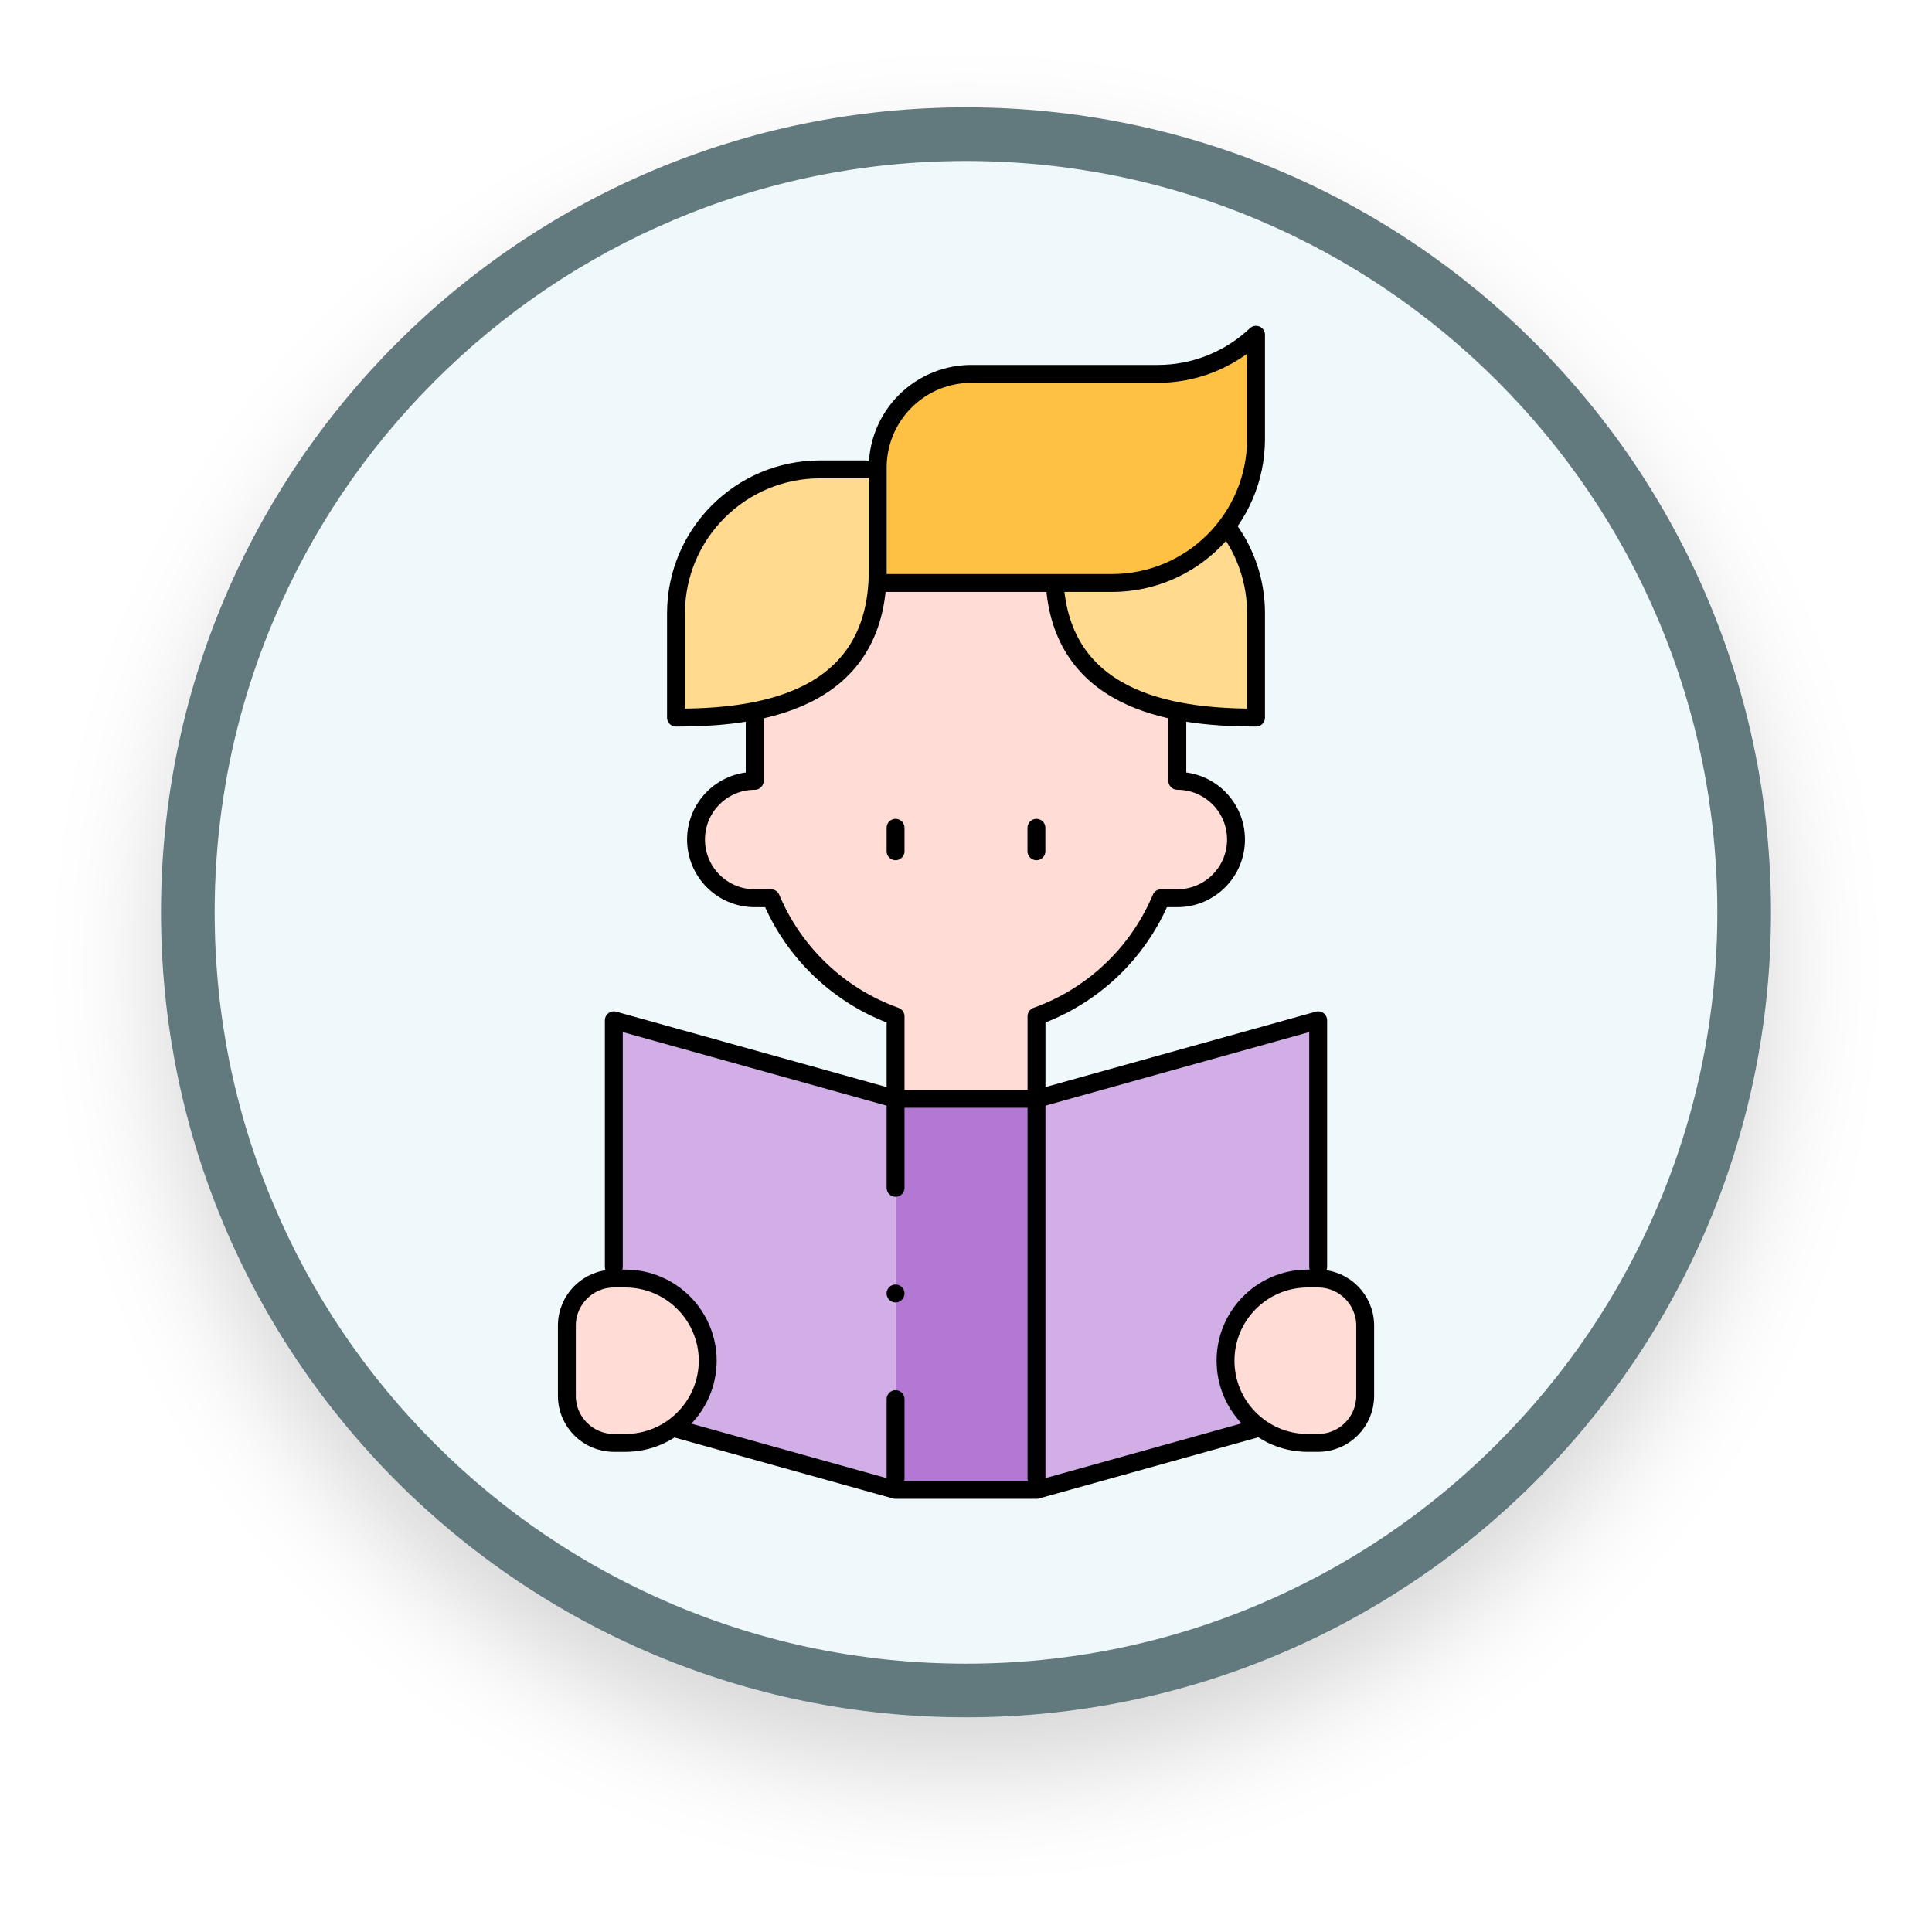
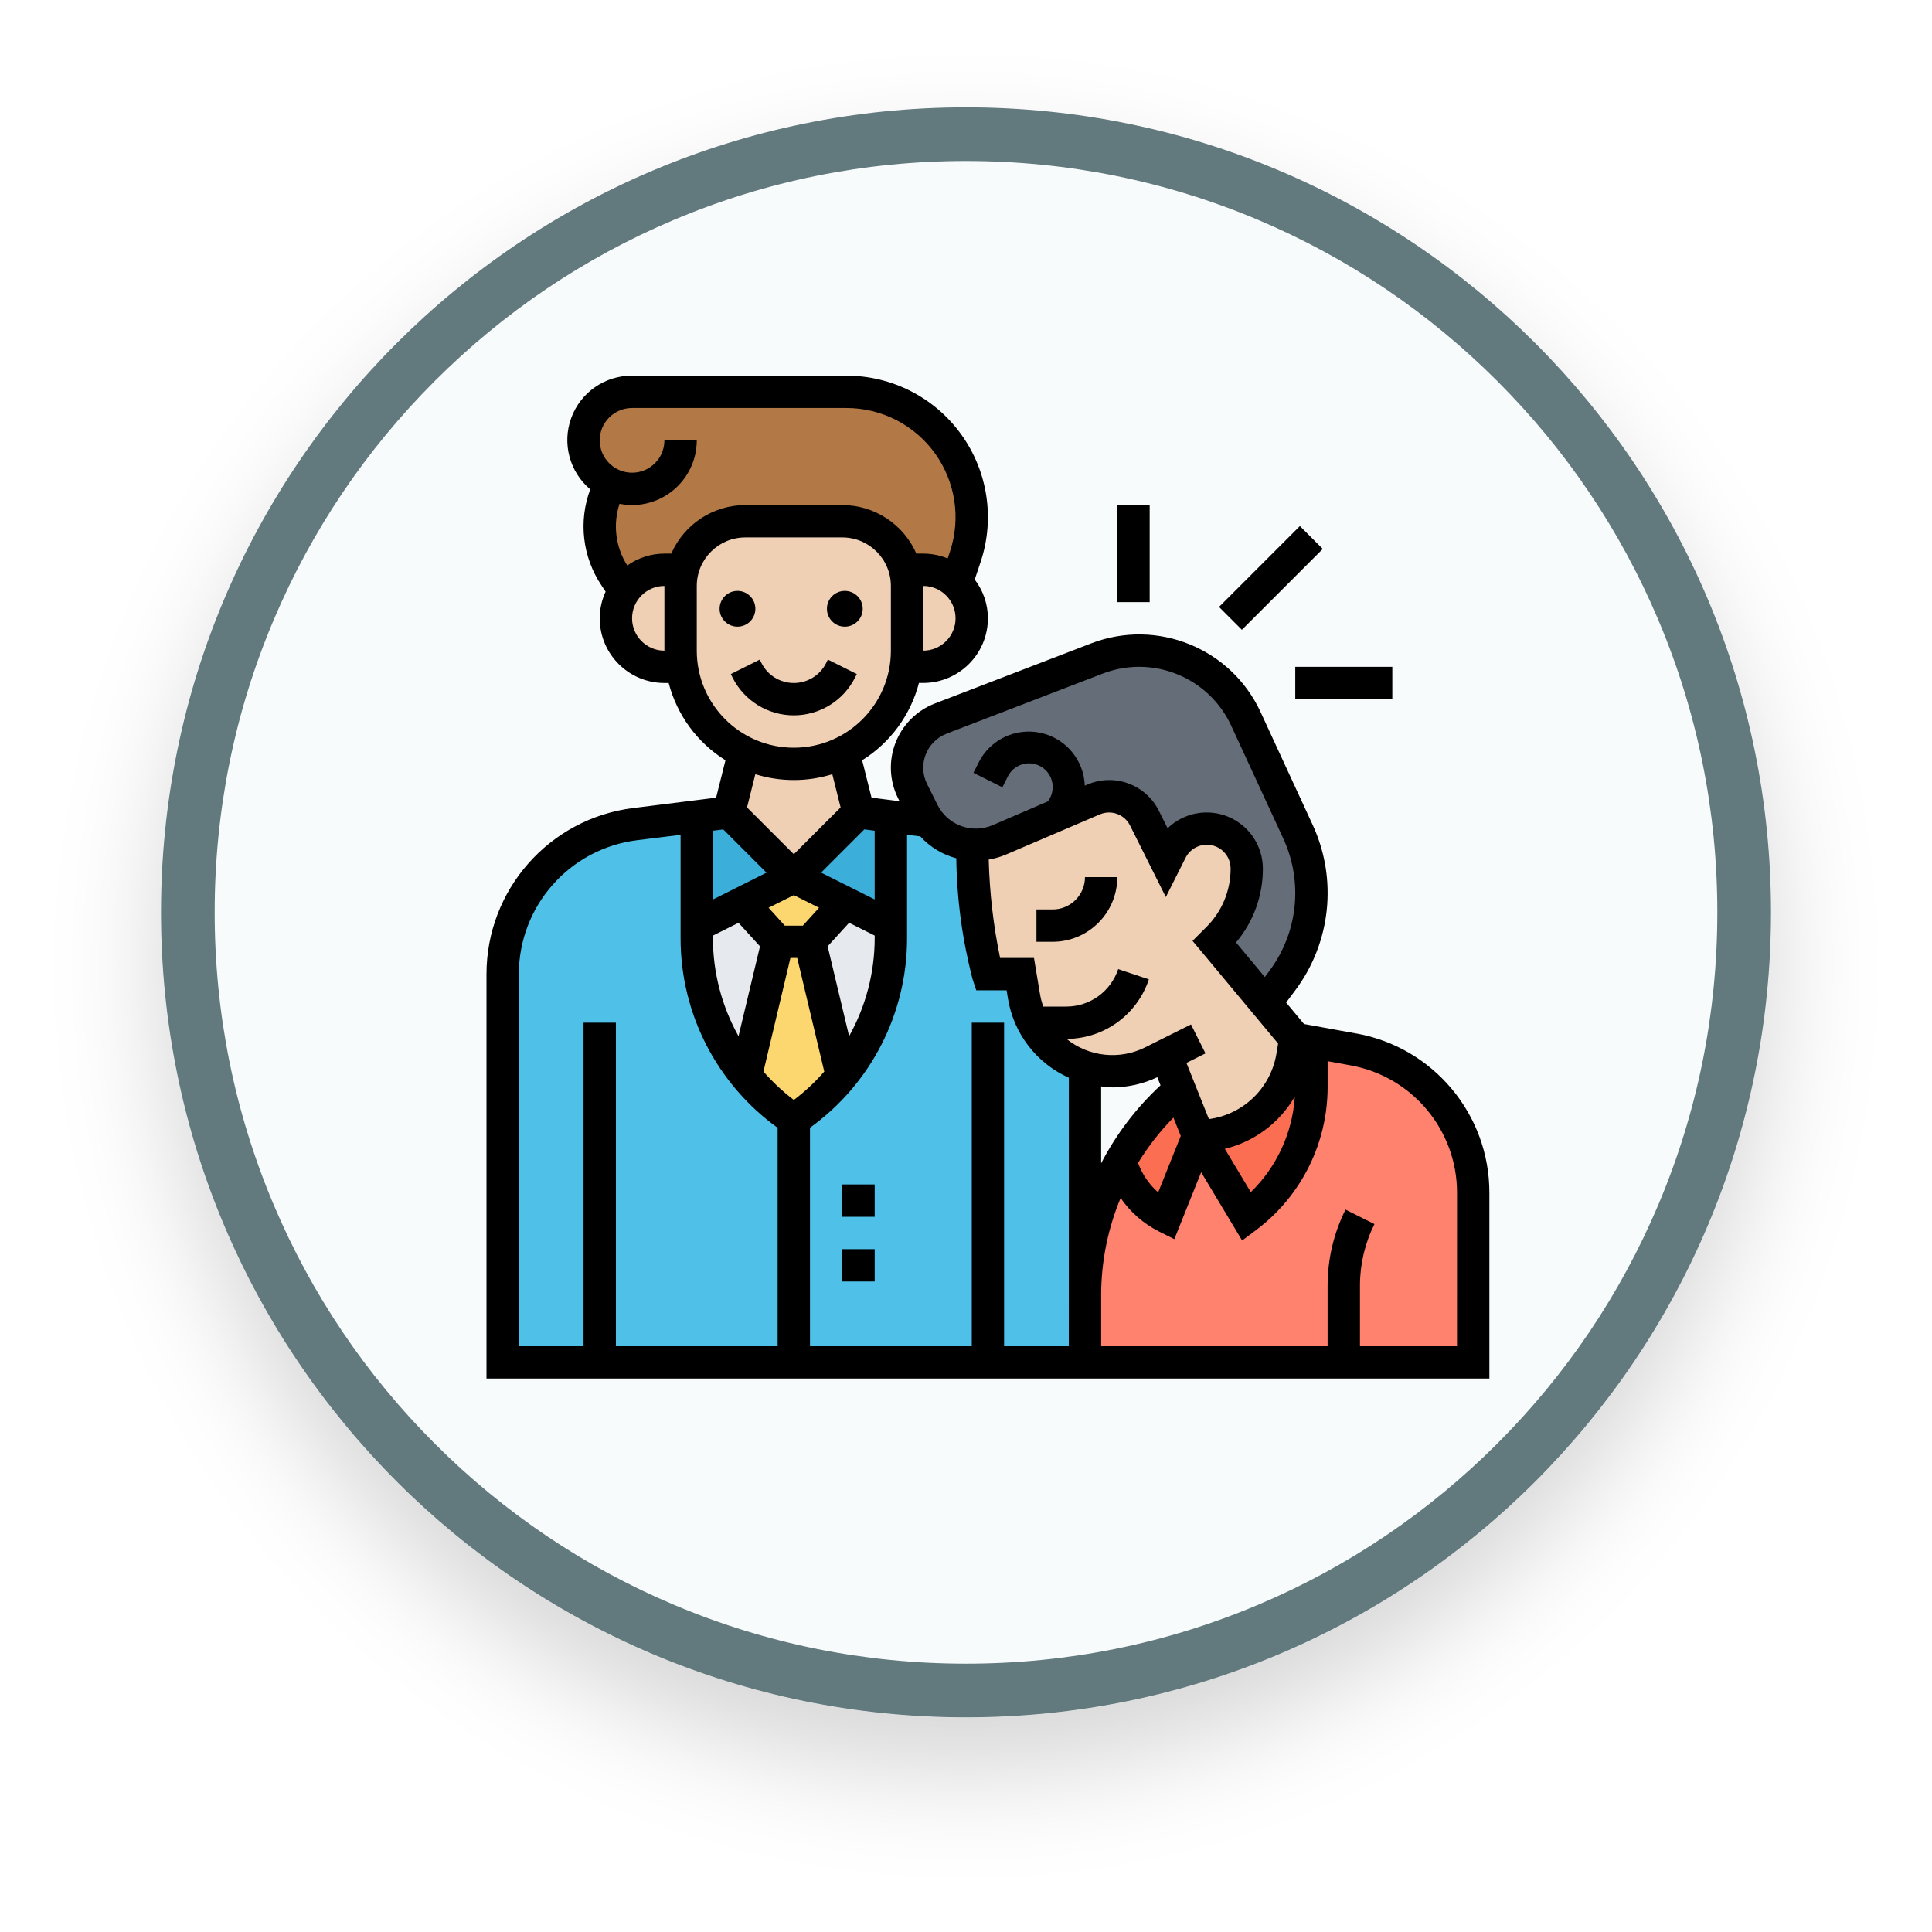
<svg xmlns="http://www.w3.org/2000/svg" width="108" height="108" viewBox="0 0 108 108">
  <defs>
-     <filter id="Path_904820" x="0" y="0" width="108" height="108" filterUnits="userSpaceOnUse">
+     <filter id="Path_982547" x="0" y="0" width="108" height="108" filterUnits="userSpaceOnUse">
      <feOffset dy="3" input="SourceAlpha" />
      <feGaussianBlur stdDeviation="3" result="blur" />
      <feFlood flood-opacity="0.161" />
      <feComposite operator="in" in2="blur" />
      <feComposite in="SourceGraphic" />
    </filter>
  </defs>
-   <g id="Group_1203554" data-name="Group 1203554" transform="translate(-622.216 -318.871)">
-     <g id="Group_1203121" data-name="Group 1203121">
-       <g id="Group_1202635" data-name="Group 1202635" transform="translate(631.216 324.871)">
-         <g id="Group_1173585" data-name="Group 1173585" transform="translate(0 0)">
-           <g id="Group_1173428" data-name="Group 1173428">
-             <g id="Group_1171958" data-name="Group 1171958">
-               <g id="Group_1167341" data-name="Group 1167341">
-                 <g id="Group_1166792" data-name="Group 1166792">
-                   <g transform="matrix(1, 0, 0, 1, -9, -6)" filter="url(#Path_904820)">
-                     <g id="Path_904820-2" data-name="Path 904820" transform="translate(9 6)" fill="#eff8fa">
+   <g id="Group_1203974" data-name="Group 1203974" transform="translate(-823 -1955.468)">
+     <g id="Group_1203859" data-name="Group 1203859">
+       <g id="Group_1203627" data-name="Group 1203627" transform="translate(618.5 905.468)">
+         <g id="Group_1178314" data-name="Group 1178314" transform="translate(213.5 1056)">
+           <g id="Group_1173988" data-name="Group 1173988">
+             <g id="Group_1172010" data-name="Group 1172010">
+               <g id="Group_1171046" data-name="Group 1171046">
+                 <g id="Group_1148525" data-name="Group 1148525">
+                   <g transform="matrix(1, 0, 0, 1, -9, -6)" filter="url(#Path_982547)">
+                     <g id="Path_982547-2" data-name="Path 982547" transform="translate(9 6)" fill="#f7fbfc">
                      <path d="M 45 88.5 C 39.127 88.5 33.43 87.35 28.068 85.082 C 22.889 82.891 18.236 79.755 14.241 75.759 C 10.245 71.764 7.109 67.111 4.918 61.932 C 2.65 56.57 1.5 50.873 1.5 45 C 1.5 39.127 2.65 33.43 4.918 28.068 C 7.109 22.889 10.245 18.236 14.241 14.241 C 18.236 10.245 22.889 7.109 28.068 4.918 C 33.43 2.65 39.127 1.5 45 1.5 C 50.873 1.5 56.57 2.65 61.932 4.918 C 67.111 7.109 71.764 10.245 75.759 14.241 C 79.755 18.236 82.891 22.889 85.082 28.068 C 87.35 33.43 88.5 39.127 88.5 45 C 88.5 50.873 87.35 56.57 85.082 61.932 C 82.891 67.111 79.755 71.764 75.759 75.759 C 71.764 79.755 67.111 82.891 61.932 85.082 C 56.57 87.35 50.873 88.5 45 88.5 Z" stroke="none" />
-                       <path d="M 45 3 C 39.329 3 33.829 4.11 28.653 6.299 C 23.652 8.415 19.16 11.443 15.302 15.302 C 11.443 19.16 8.415 23.652 6.299 28.653 C 4.11 33.829 3 39.329 3 45 C 3 50.671 4.11 56.171 6.299 61.347 C 8.415 66.348 11.443 70.84 15.302 74.698 C 19.16 78.557 23.652 81.585 28.653 83.701 C 33.829 85.89 39.329 87 45 87 C 50.671 87 56.171 85.89 61.347 83.701 C 66.348 81.585 70.84 78.557 74.698 74.698 C 78.557 70.84 81.585 66.348 83.701 61.347 C 85.89 56.171 87 50.671 87 45 C 87 39.329 85.89 33.829 83.701 28.653 C 81.585 23.652 78.557 19.16 74.698 15.302 C 70.84 11.443 66.348 8.415 61.347 6.299 C 56.171 4.11 50.671 3 45 3 M 45 -7.62939453125e-06 C 69.853 -7.62939453125e-06 90 20.147 90 45 C 90 69.853 69.853 90 45 90 C 20.147 90 0 69.853 0 45 C 0 20.147 20.147 -7.62939453125e-06 45 -7.62939453125e-06 Z" stroke="none" fill="#62797e" />
+                       <path d="M 45 3 C 39.329 3 33.829 4.11 28.653 6.299 C 23.652 8.415 19.16 11.443 15.302 15.302 C 11.443 19.16 8.415 23.652 6.299 28.653 C 4.11 33.829 3 39.329 3 45 C 3 50.671 4.11 56.171 6.299 61.347 C 8.415 66.348 11.443 70.84 15.302 74.698 C 19.16 78.557 23.652 81.585 28.653 83.701 C 33.829 85.89 39.329 87 45 87 C 50.671 87 56.171 85.89 61.347 83.701 C 66.348 81.585 70.84 78.557 74.698 74.698 C 78.557 70.84 81.585 66.348 83.701 61.347 C 85.89 56.171 87 50.671 87 45 C 87 39.329 85.89 33.829 83.701 28.653 C 81.585 23.652 78.557 19.16 74.698 15.302 C 70.84 11.443 66.348 8.415 61.347 6.299 C 56.171 4.11 50.671 3 45 3 M 45 0 C 69.853 0 90 20.147 90 45 C 90 69.853 69.853 90 45 90 C 20.147 90 0 69.853 0 45 C 0 20.147 20.147 0 45 0 Z" stroke="none" fill="#62797e" />
                    </g>
                  </g>
                </g>
              </g>
            </g>
          </g>
        </g>
      </g>
-       <g id="read_8357022" transform="translate(567.904 327.584)">
-         <g id="Group_1203119" data-name="Group 1203119" transform="translate(86 10)">
-           <g id="Group_1203118" data-name="Group 1203118" transform="translate(0 38.324)">
-             <rect id="Rectangle_416944" data-name="Rectangle 416944" width="7.875" height="21.857" transform="translate(18.374 4.392)" fill="#b278d3" />
-             <path id="Path_1043749" data-name="Path 1043749" d="M93.875,416.6A4.607,4.607,0,0,0,89.281,412h-.656A2.633,2.633,0,0,0,86,414.627v3.937a2.633,2.633,0,0,0,2.625,2.625h.656A4.607,4.607,0,0,0,93.875,416.6Z" transform="translate(-86 -397.565)" fill="#ffdcd5" fill-rule="evenodd" />
-             <path id="Path_1043750" data-name="Path 1043750" d="M370.6,412a4.594,4.594,0,1,0,0,9.187h.656a2.633,2.633,0,0,0,2.625-2.625v-3.937A2.633,2.633,0,0,0,371.252,412Z" transform="translate(-329.253 -397.565)" fill="#ffdcd5" fill-rule="evenodd" />
-             <path id="Path_1043751" data-name="Path 1043751" d="M121.749,328.251V306.394l-13.124-3.66L106,302v14.437h.656a4.59,4.59,0,0,1,2.646,8.343l.156.042Z" transform="translate(-103.375 -302.002)" fill="#d1aee5" fill-rule="evenodd" />
-             <path id="Path_1043752" data-name="Path 1043752" d="M286,306.394v21.857l12.333-3.44.113-.03a4.59,4.59,0,0,1,2.647-8.342h.656V302l-2.625.732Z" transform="translate(-259.753 -302.002)" fill="#d1aee5" fill-rule="evenodd" />
+       <g id="respect_2464196" transform="translate(849.195 1975.468)">
+         <g id="Group_1203857" data-name="Group 1203857" transform="translate(1.904 1.904)">
+           <g id="Group_1203840" data-name="Group 1203840" transform="translate(0 23.736)">
+             <path id="Path_1044935" data-name="Path 1044935" d="M31.64,39.779h-.009a5.049,5.049,0,0,1-.488-1.474l-.208-1.239H29.127a30.069,30.069,0,0,1-.886-7.243v-.009a3.239,3.239,0,0,1-2.423-1.3L23.7,28.25v6.818a12.182,12.182,0,0,1-2.731,7.686v.009A12.206,12.206,0,0,1,18.276,45.2a12.206,12.206,0,0,1-2.695-2.441v-.009a11.53,11.53,0,0,1-1.293-1.944,12.149,12.149,0,0,1-1.438-5.742V28.25l-3.445.434A8.427,8.427,0,0,0,2,37.066v21.7H34.552V42.247A4.927,4.927,0,0,1,31.64,39.779Z" transform="translate(-2 -28.25)" fill="#4fc1e9" />
          </g>
-           <path id="Path_1043753" data-name="Path 1043753" d="M136.879,80.844c3.5-.691,6.878-2.622,6.878-7.863V67.335h-3.245a8.056,8.056,0,0,0-8.033,8.033v5.843A22.984,22.984,0,0,0,136.879,80.844Z" transform="translate(-126.379 -59.81)" fill="#ffda8f" fill-rule="evenodd" />
-           <path id="Path_1043754" data-name="Path 1043754" d="M218.407,23.876H231.52a8.055,8.055,0,0,0,8.033-8.033V10a8,8,0,0,1-5.5,2.188H223.744a5.238,5.238,0,0,0-5.337,5.337v6.351Z" transform="translate(-201.029 -10)" fill="#ffc144" fill-rule="evenodd" />
-           <path id="Path_1043755" data-name="Path 1043755" d="M293.759,94.712c.291,4.711,3.518,6.5,6.857,7.158a22.973,22.973,0,0,0,4.4.367V96.394a7.981,7.981,0,0,0-1.646-4.857,8.033,8.033,0,0,1-6.387,3.175h-3.223Z" transform="translate(-266.492 -80.836)" fill="#ffda8f" fill-rule="evenodd" />
-           <path id="Path_1043756" data-name="Path 1043756" d="M167.906,118.22c-3.339-.659-6.566-2.447-6.857-7.158h-9.89v-.7c0,5.24-3.378,7.172-6.878,7.863v3.9a3.281,3.281,0,0,0,0,6.562h.909a11.919,11.919,0,0,0,6.965,6.6V139.9h7.875v-4.617a11.92,11.92,0,0,0,6.965-6.6h.91a3.281,3.281,0,0,0,0-6.562v-3.9Z" transform="translate(-133.782 -97.186)" fill="#ffdcd5" fill-rule="evenodd" />
+           <g id="Group_1203841" data-name="Group 1203841" transform="translate(10.851 28.564)">
+             <path id="Path_1044936" data-name="Path 1044936" d="M16.541,33.59l1.98,2.179-1.79,7.5a11.53,11.53,0,0,1-1.293-1.944A12.149,12.149,0,0,1,14,35.579v-.714Z" transform="translate(-14 -33.59)" fill="#e6e9ed" />
+           </g>
+           <g id="Group_1203842" data-name="Group 1203842" transform="translate(17.18 28.564)">
+             <path id="Path_1044937" data-name="Path 1044937" d="M25.521,34.865v.714a12.182,12.182,0,0,1-2.731,7.686L21,35.769l1.98-2.179Z" transform="translate(-21 -33.59)" fill="#e6e9ed" />
+           </g>
+           <g id="Group_1203843" data-name="Group 1203843" transform="translate(13.581 30.743)">
+             <path id="Path_1044938" data-name="Path 1044938" d="M18.81,36h1.808l1.79,7.5v.009a12.206,12.206,0,0,1-2.695,2.441,12.206,12.206,0,0,1-2.695-2.441V43.5Z" transform="translate(-17.02 -36)" fill="#fcd770" />
+           </g>
+           <g id="Group_1203844" data-name="Group 1203844" transform="translate(13.391 27.127)">
+             <path id="Path_1044939" data-name="Path 1044939" d="M22.579,33.438,20.6,35.617H18.79l-1.98-2.179L19.694,32Z" transform="translate(-16.81 -32)" fill="#fcd770" />
+           </g>
+           <g id="Group_1203845" data-name="Group 1203845" transform="translate(10.851 23.51)">
+             <path id="Path_1044940" data-name="Path 1044940" d="M16.541,33.055,14,34.33v-6.1L15.808,28l3.617,3.617Z" transform="translate(-14 -28)" fill="#3bafda" />
+           </g>
+           <g id="Group_1203846" data-name="Group 1203846" transform="translate(16.276 23.51)">
+             <path id="Path_1044941" data-name="Path 1044941" d="M22.884,33.055,20,31.617,23.617,28l1.808.226v6.1Z" transform="translate(-20 -28)" fill="#3bafda" />
+           </g>
+           <g id="Group_1203847" data-name="Group 1203847" transform="translate(4.521 0)">
+             <path id="Path_1044942" data-name="Path 1044942" d="M9.713,2H21.7a7,7,0,0,1,7,7,6.812,6.812,0,0,1-.362,2.215c-.181.561-.389,1.185-.488,1.474a2.679,2.679,0,0,0-1.863-.741H24.967a3.609,3.609,0,0,0-3.5-2.713H16.042a3.609,3.609,0,0,0-3.5,2.713H11.521a2.689,2.689,0,0,0-2.233,1.175l-.533-.814a5.018,5.018,0,0,1-.316-5.046L8.5,7.136A2.589,2.589,0,0,1,7.8,6.63,2.713,2.713,0,0,1,9.713,2Z" transform="translate(-7 -2)" fill="#b27946" />
+           </g>
+           <g id="Group_1203848" data-name="Group 1203848" transform="translate(32.552 36.331)">
+             <path id="Path_1044943" data-name="Path 1044943" d="M52.467,60.1H38V56.313a15.061,15.061,0,0,1,1.98-7.46l.09.289a4.9,4.9,0,0,0,2.45,2.821l1.808-4.521,2.713,4.521a9.036,9.036,0,0,0,3.617-7.234V42.18l2.36.434a8.127,8.127,0,0,1,6.682,8V60.1Z" transform="translate(-38 -42.18)" fill="#ff826e" />
+           </g>
+           <g id="Group_1203849" data-name="Group 1203849" transform="translate(34.532 38.999)">
+             <path id="Path_1044944" data-name="Path 1044944" d="M44.539,47.725l-1.808,4.521a4.9,4.9,0,0,1-2.45-2.821l-.09-.289A14.915,14.915,0,0,1,43.5,45.13Z" transform="translate(-40.19 -45.13)" fill="#fc6e51" />
+           </g>
+           <g id="Group_1203850" data-name="Group 1203850" transform="translate(38.881 36.169)">
+             <path id="Path_1044945" data-name="Path 1044945" d="M51.33,42.163v2.55a9.036,9.036,0,0,1-3.617,7.234L45,47.425a5.327,5.327,0,0,0,5.263-4.458L50.425,42Z" transform="translate(-45 -42)" fill="#fc6e51" />
+           </g>
+           <g id="Group_1203851" data-name="Group 1203851" transform="translate(22.605 14.467)">
+             <path id="Path_1044946" data-name="Path 1044946" d="M38.3,26.138a2.2,2.2,0,0,0-.868.181l-1.971.841-3.318,1.429a3.382,3.382,0,0,1-1.3.262.776.776,0,0,1-.208-.018,3.239,3.239,0,0,1-2.423-1.3,2.578,2.578,0,0,1-.316-.5l-.588-1.175A3.04,3.04,0,0,1,27,24.537a2.94,2.94,0,0,1,1.881-2.74l8.735-3.364a6.588,6.588,0,0,1,8.328,3.382l2.912,6.311a8.173,8.173,0,0,1-.886,8.328L47.037,37.7,44.18,34.276l.19-.19a5.516,5.516,0,0,0,1.619-3.906,2.223,2.223,0,0,0-2.233-2.233,2.23,2.23,0,0,0-2,1.239l-.289.57-1.2-2.405A2.194,2.194,0,0,0,38.3,26.138Z" transform="translate(-27 -18)" fill="#656d78" />
+           </g>
+           <g id="Group_1203852" data-name="Group 1203852" transform="translate(12.659 20.155)">
+             <path id="Path_1044947" data-name="Path 1044947" d="M22.393,24.29l.841,3.355-3.617,3.617L16,27.645l.841-3.355a6.323,6.323,0,0,0,5.552,0Z" transform="translate(-16 -24.29)" fill="#f0d0b4" />
+           </g>
+           <g id="Group_1203853" data-name="Group 1203853" transform="translate(22.488 9.946)">
+             <path id="Path_1044948" data-name="Path 1044948" d="M27.892,13A2.714,2.714,0,0,1,30.6,15.713a2.717,2.717,0,0,1-2.713,2.713h-.977a5.015,5.015,0,0,0,.072-.9V13.9a3.307,3.307,0,0,0-.118-.9Z" transform="translate(-26.87 -13)" fill="#f0d0b4" />
+           </g>
+           <g id="Group_1203854" data-name="Group 1203854" transform="translate(9.946 7.234)">
+             <path id="Path_1044949" data-name="Path 1044949" d="M13,17.234V13.617a3.307,3.307,0,0,1,.118-.9A3.609,3.609,0,0,1,16.617,10h5.425a3.609,3.609,0,0,1,3.5,2.713,3.307,3.307,0,0,1,.118.9v3.617a5.015,5.015,0,0,1-.072.9,6.275,6.275,0,0,1-3.481,4.783,6.323,6.323,0,0,1-5.552,0,6.3,6.3,0,0,1-3.481-4.783,5.015,5.015,0,0,1-.072-.9Z" transform="translate(-13 -10)" fill="#f0d0b4" />
+           </g>
+           <g id="Group_1203855" data-name="Group 1203855" transform="translate(6.33 9.946)">
+             <path id="Path_1044950" data-name="Path 1044950" d="M12.617,17.521a5.015,5.015,0,0,0,.072.9h-.977a2.713,2.713,0,0,1,0-5.425h1.022a3.307,3.307,0,0,0-.118.9Z" transform="translate(-9 -13)" fill="#f0d0b4" />
+           </g>
+           <g id="Group_1203856" data-name="Group 1203856" transform="translate(26.24 22.605)">
+             <path id="Path_1044951" data-name="Path 1044951" d="M49.086,40.563l-.163.968a5.327,5.327,0,0,1-5.263,4.458l-1.04-2.6-.769-1.926-.751.38a5.073,5.073,0,0,1-2.242.524,4.747,4.747,0,0,1-1.528-.244,4.927,4.927,0,0,1-2.912-2.469h-.009a5.049,5.049,0,0,1-.488-1.474l-.208-1.239H31.906A30.069,30.069,0,0,1,31.02,29.7v-.009a.776.776,0,0,0,.208.018,3.382,3.382,0,0,0,1.3-.262l3.318-1.429,1.971-.841a2.189,2.189,0,0,1,2.83,1.031l1.2,2.405.289-.57a2.23,2.23,0,0,1,2-1.239,2.223,2.223,0,0,1,2.233,2.233,5.516,5.516,0,0,1-1.619,3.906l-.19.19,2.857,3.427Z" transform="translate(-31.02 -27)" fill="#f0d0b4" />
+           </g>
        </g>
-         <g id="Group_1203120" data-name="Group 1203120" transform="translate(86 10)">
-           <path id="Path_1043757" data-name="Path 1043757" d="M145.374,315.783V302l-15.749,4.392h-7.875L106,302v13.781" transform="translate(-103.375 -263.678)" fill="none" stroke="#000" stroke-linecap="round" stroke-linejoin="round" stroke-miterlimit="22.926" stroke-width="1" fill-rule="evenodd" />
-           <path id="Path_1043758" data-name="Path 1043758" d="M132.35,475.806l12.291,3.428h7.875l12.333-3.44" transform="translate(-126.267 -414.661)" fill="none" stroke="#000" stroke-linecap="round" stroke-linejoin="round" stroke-miterlimit="22.926" stroke-width="1" fill-rule="evenodd" />
-           <path id="Path_1043759" data-name="Path 1043759" d="M88.625,412h.656a4.607,4.607,0,0,1,4.594,4.594h0a4.607,4.607,0,0,1-4.594,4.594h-.656A2.633,2.633,0,0,1,86,418.564v-3.937A2.633,2.633,0,0,1,88.625,412Z" transform="translate(-86 -359.241)" fill="none" stroke="#000" stroke-linecap="round" stroke-linejoin="round" stroke-miterlimit="22.926" stroke-width="1" fill-rule="evenodd" />
-           <path id="Path_1043760" data-name="Path 1043760" d="M371.253,412H370.6a4.594,4.594,0,0,0,0,9.187h.656a2.633,2.633,0,0,0,2.625-2.625v-3.937A2.633,2.633,0,0,0,371.253,412Z" transform="translate(-329.254 -359.241)" fill="none" stroke="#000" stroke-linecap="round" stroke-linejoin="round" stroke-miterlimit="22.926" stroke-width="1" fill-rule="evenodd" />
-           <line id="Line_1160" data-name="Line 1160" y2="1.312" transform="translate(18.375 27.562)" fill="none" stroke="#000" stroke-linecap="round" stroke-linejoin="round" stroke-miterlimit="22.926" stroke-width="1" />
-           <line id="Line_1161" data-name="Line 1161" y2="1.312" transform="translate(26.249 27.562)" fill="none" stroke="#000" stroke-linecap="round" stroke-linejoin="round" stroke-miterlimit="22.926" stroke-width="1" />
-           <path id="Path_1043761" data-name="Path 1043761" d="M152.157,214.995v-4.417m0-11.812v-9.589a11.92,11.92,0,0,1-6.965-6.6h-.909a3.281,3.281,0,0,1,0-6.562v-3.624m23.624,0v3.623a3.281,3.281,0,0,1,0,6.562H167a11.92,11.92,0,0,1-6.965,6.6v25.818" transform="translate(-133.782 -151.078)" fill="none" stroke="#000" stroke-linecap="round" stroke-linejoin="round" stroke-miterlimit="22.926" stroke-width="1" fill-rule="evenodd" />
-           <path id="Path_1043762" data-name="Path 1043762" d="M143.872,23.876h13a8.056,8.056,0,0,0,8.033-8.033V10a8,8,0,0,1-5.5,2.188H149.095a5.238,5.238,0,0,0-5.337,5.337v5.647c0,7.537-6.987,8.23-11.277,8.23V25.558a8.056,8.056,0,0,1,8.033-8.033H143.1" transform="translate(-126.38 -10)" fill="none" stroke="#000" stroke-linecap="round" stroke-linejoin="round" stroke-miterlimit="22.926" stroke-width="1" fill-rule="evenodd" />
-           <path id="Path_1043763" data-name="Path 1043763" d="M303.481,92.054a7.98,7.98,0,0,1,1.595,4.789v5.843c-4.125,0-10.746-.641-11.247-7.394" transform="translate(-266.551 -81.285)" fill="none" stroke="#000" stroke-linecap="round" stroke-linejoin="round" stroke-miterlimit="22.926" stroke-width="1" fill-rule="evenodd" />
-           <line id="Line_1162" data-name="Line 1162" x2="0.001" transform="translate(18.373 53.594)" fill="none" stroke="#000" stroke-linecap="round" stroke-linejoin="round" stroke-miterlimit="2.613" stroke-width="1" />
+         <g id="Group_1203858" data-name="Group 1203858" transform="translate(1 1)">
+           <circle id="Ellipse_12704" data-name="Ellipse 12704" cx="1" cy="1" r="1" transform="translate(19.031 12.031)" />
+           <circle id="Ellipse_12705" data-name="Ellipse 12705" cx="1" cy="1" r="1" transform="translate(13.031 12.031)" />
+           <path id="Path_1044952" data-name="Path 1044952" d="M23.053,19.552l.095-.191-1.618-.809-.095.192a2.022,2.022,0,0,1-3.617,0l-.095-.191-1.618.809.095.191a3.831,3.831,0,0,0,6.852,0Z" transform="translate(-2.447 -2.681)" />
+           <path id="Path_1044953" data-name="Path 1044953" d="M23,51h1.808v1.808H23Z" transform="translate(-3.107 -5.789)" />
+           <path id="Path_1044954" data-name="Path 1044954" d="M23,55h1.808v1.808H23Z" transform="translate(-3.107 -6.172)" />
+           <path id="Path_1044955" data-name="Path 1044955" d="M49.637,37.776,46.7,37.242l-1-1.2.505-.675a9.081,9.081,0,0,0,.98-9.253l-2.911-6.306A7.476,7.476,0,0,0,34.8,15.966L26.07,19.324a3.842,3.842,0,0,0-2.059,5.306l.08.159-1.567-.2L22,22.5a7.25,7.25,0,0,0,3.175-4.322h.238a3.621,3.621,0,0,0,3.617-3.617,3.577,3.577,0,0,0-.737-2.164l.332-.994A7.907,7.907,0,0,0,21.124,1H9.138A3.6,3.6,0,0,0,6.8,7.354a5.919,5.919,0,0,0,.622,5.362l.238.356a3.58,3.58,0,0,0-.331,1.491,3.621,3.621,0,0,0,3.617,3.617h.238A7.244,7.244,0,0,0,14.359,22.5l-.523,2.091-4.639.58A9.358,9.358,0,0,0,1,34.46v22.6H57.062V46.673a9.039,9.039,0,0,0-7.425-8.9ZM33.552,55.253H29.935V37.169H28.127V55.253H19.084V43.041A13.044,13.044,0,0,0,24.51,32.457V26.664l.741.092a4.158,4.158,0,0,0,2.012,1.223,28.185,28.185,0,0,0,.911,6.763l.205.618h1.695l.08.485a5.879,5.879,0,0,0,3.4,4.4ZM13.659,32.3l1.43-.715,1.2,1.316-1.2,5.023a11.248,11.248,0,0,1-1.431-5.469Zm4.521-2.261,1.41.705-.906,1H17.676l-.906-1Zm3.091,7.884-1.2-5.023,1.2-1.316,1.43.715v.155a11.257,11.257,0,0,1-1.43,5.469ZM17.99,33.552h.38L19.882,39.9a11.265,11.265,0,0,1-1.7,1.588,11.308,11.308,0,0,1-1.7-1.588ZM35.3,25.519a1.313,1.313,0,0,1,1.666.609l2.01,4.019,1.1-2.19a1.331,1.331,0,0,1,2.521.6,4.582,4.582,0,0,1-1.352,3.262l-.776.776,4.784,5.742-.093.556a4.417,4.417,0,0,1-3.776,3.665l-1.256-3.141,1.064-.532-.809-1.618-2.56,1.279a4.091,4.091,0,0,1-4.4-.471,4.865,4.865,0,0,0,4.605-3.329l-1.715-.572a3.059,3.059,0,0,1-2.905,2.094H32.124a4.173,4.173,0,0,1-.186-.717l-.333-2H29.711a30.98,30.98,0,0,1-.636-5.5,4.145,4.145,0,0,0,.933-.267ZM35.36,40.73a5.723,5.723,0,0,0,.626.056,5.934,5.934,0,0,0,2.513-.568l.18.451a15.948,15.948,0,0,0-3.319,4.359v-4.3ZM39.4,42.474l.41,1.024-1.263,3.157a3.961,3.961,0,0,1-1.123-1.649A14.168,14.168,0,0,1,39.4,42.474ZM46.185,41.3a8.186,8.186,0,0,1-2.459,5.341l-1.452-2.42A6.213,6.213,0,0,0,46.185,41.3ZM26.719,21.012l8.731-3.358a5.668,5.668,0,0,1,7.181,2.915l2.911,6.306a7.273,7.273,0,0,1-.785,7.41l-.249.332L42.9,32.685a6.375,6.375,0,0,0,1.5-4.131A3.142,3.142,0,0,0,39.075,26.3l-.49-.979a3.1,3.1,0,0,0-3.995-1.464l-.145.062a3.134,3.134,0,0,0-5.936-1.29l-.287.572,1.618.809.287-.573A1.324,1.324,0,1,1,32.379,24.8L29.3,26.125A2.391,2.391,0,0,1,26.216,25l-.587-1.175a2.035,2.035,0,0,1,1.09-2.81ZM22.7,26.438V30.28l-2.995-1.5,2.417-2.417Zm2.713-10.067V12.755a1.808,1.808,0,0,1,0,3.617ZM9.138,14.563a1.81,1.81,0,0,1,1.808-1.808v3.617A1.81,1.81,0,0,1,9.138,14.563Zm2.192-3.617h-.383a3.6,3.6,0,0,0-2.077.665,4.056,4.056,0,0,1-.432-3.449,3.584,3.584,0,0,0,.7.071,3.621,3.621,0,0,0,3.617-3.617H10.946A1.808,1.808,0,1,1,9.138,2.808H21.124a6.1,6.1,0,0,1,5.785,8.025l-.128.385a3.6,3.6,0,0,0-1.367-.272H25.03a4.524,4.524,0,0,0-4.138-2.713H15.467A4.524,4.524,0,0,0,11.33,10.946Zm1.425,5.425V12.755a2.716,2.716,0,0,1,2.713-2.713h5.425a2.716,2.716,0,0,1,2.713,2.713v3.617a5.425,5.425,0,0,1-10.851,0Zm5.425,7.234a7.229,7.229,0,0,0,2.151-.326l.465,1.858L18.18,27.752l-2.616-2.616.465-1.858A7.2,7.2,0,0,0,18.18,23.605Zm-3.943,2.761,2.417,2.417-2.995,1.5V26.438ZM2.808,34.46a7.55,7.55,0,0,1,6.613-7.492l2.429-.3v5.792a13.044,13.044,0,0,0,5.425,10.584V55.253H8.234V37.169H6.425V55.253H2.808ZM55.253,55.253H49.828v-3.4a7.694,7.694,0,0,1,.809-3.426l-1.618-.809a9.517,9.517,0,0,0-1,4.235v3.4H35.36V52.369a14.152,14.152,0,0,1,1.088-5.4,5.734,5.734,0,0,0,2.124,1.861l.879.439,1.5-3.741,2.29,3.818.8-.6a9.994,9.994,0,0,0,3.979-7.957V39.321l1.294.235a7.232,7.232,0,0,1,5.94,7.117Z" transform="translate(-1 -1)" />
+           <path id="Path_1044956" data-name="Path 1044956" d="M39.521,32H37.713A1.81,1.81,0,0,1,35.9,33.808H35v1.808h.9A3.621,3.621,0,0,0,39.521,32Z" transform="translate(-4.257 -3.969)" />
+           <path id="Path_1044957" data-name="Path 1044957" d="M40,9h1.808v5.425H40Z" transform="translate(-4.736 -1.766)" />
+           <path id="Path_1044958" data-name="Path 1044958" d="M0,0H6.394V1.808H0Z" transform="translate(40.948 12.928) rotate(-45)" />
+           <path id="Path_1044959" data-name="Path 1044959" d="M51,19h5.425v1.808H51Z" transform="translate(-5.789 -2.724)" />
        </g>
      </g>
    </g>
  </g>
</svg>
